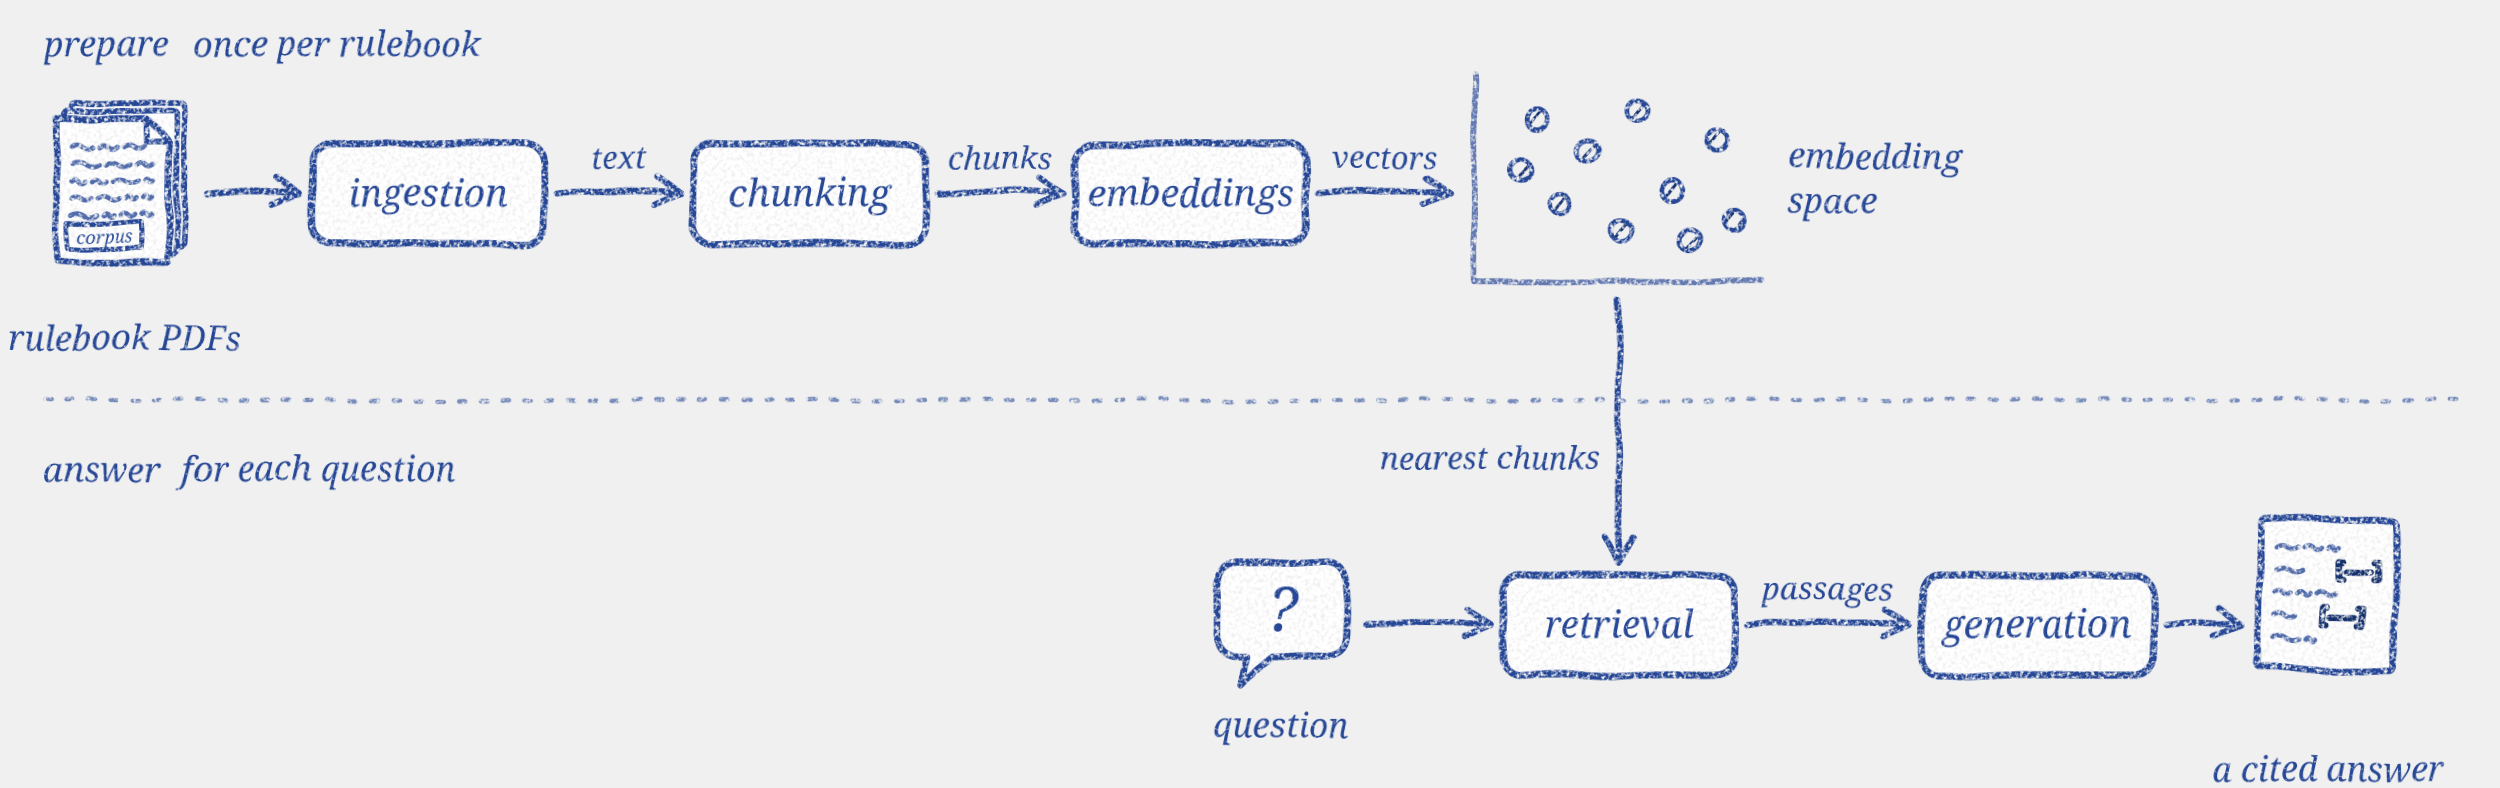
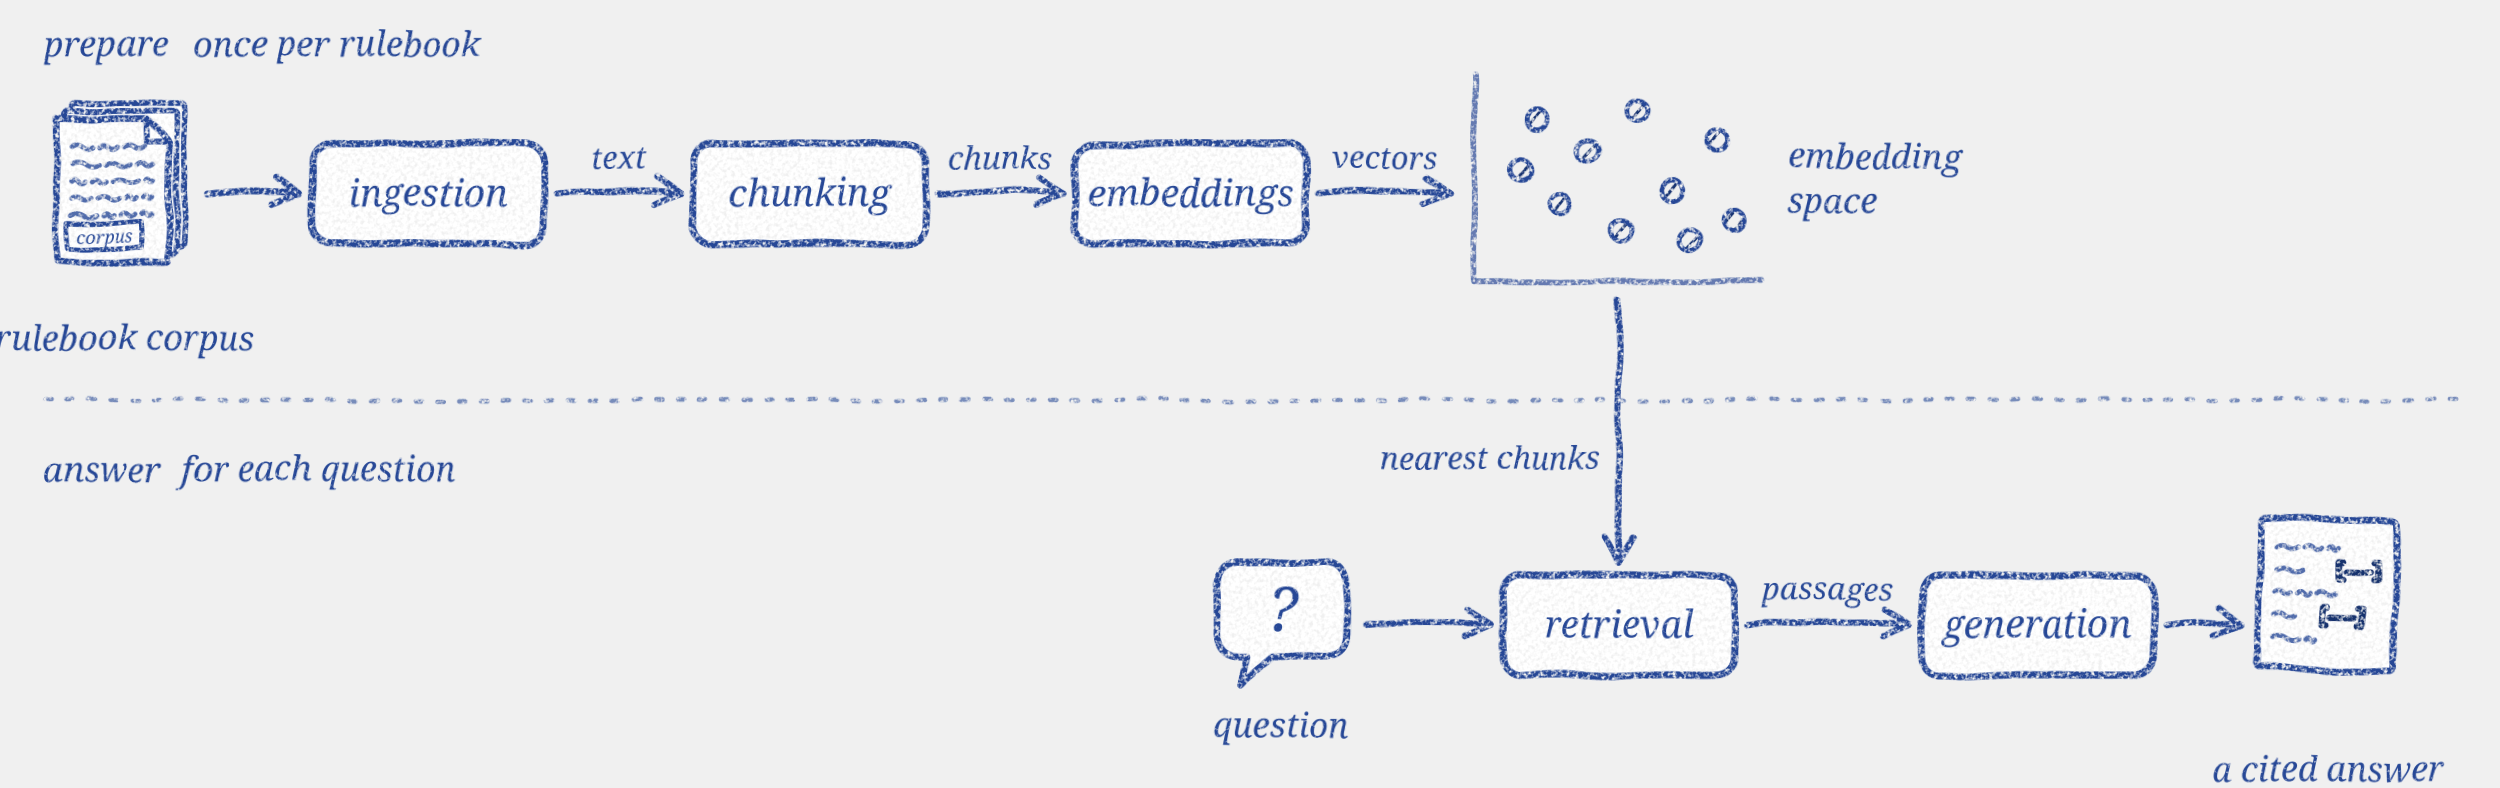
- <svg xmlns="http://www.w3.org/2000/svg" viewBox="0 0 800 252" role="img" aria-label="Flow in two parts. Prepare, once per rulebook: rulebook PDFs through ingestion, chunking and embeddings into embedding space. Answer, for each question: retrieval searches that space, and generation writes a cited answer">
+ <svg xmlns="http://www.w3.org/2000/svg" viewBox="0 0 800 252" role="img" aria-label="Flow in two parts. Prepare, once per rulebook: a rulebook corpus through ingestion, chunking and embeddings into embedding space. Answer, for each question: retrieval searches that space, and generation writes a cited answer">
  <style>.ink path, .ink rect, .ink ellipse, .ink polygon, .ink circle { vector-effect: non-scaling-stroke; } .lines text { display: none; } .words :not(g):not(text) { display: none; }</style>
  <defs>
    <filter id="crayon" x="-5%" y="-5%" width="110%" height="110%">
      <feTurbulence type="fractalNoise" baseFrequency="0.05" numOctaves="2" seed="4" result="wob" />
      <feDisplacementMap in="SourceGraphic" in2="wob" scale="2.2" xChannelSelector="R" yChannelSelector="G" result="moved" />
      <feTurbulence type="fractalNoise" baseFrequency="0.8" numOctaves="2" seed="9" result="grain" />
      <feColorMatrix in="grain" type="matrix" values="0 0 0 0 0  0 0 0 0 0  0 0 0 0 0  -3 0 0 0 2.3" result="tooth" />
      <feComposite in="moved" in2="tooth" operator="in" />
    </filter>
    <filter id="crayon-words" x="-5%" y="-5%" width="110%" height="110%">
      <feTurbulence type="fractalNoise" baseFrequency="0.05" numOctaves="2" seed="4" result="wob" />
      <feDisplacementMap in="SourceGraphic" in2="wob" scale="1.4" xChannelSelector="R" yChannelSelector="G" result="moved" />
      <feTurbulence type="fractalNoise" baseFrequency="0.8" numOctaves="2" seed="9" result="grain" />
      <feColorMatrix in="grain" type="matrix" values="0 0 0 0 0  0 0 0 0 0  0 0 0 0 0  -3 0 0 0 2.8" result="tooth" />
      <feComposite in="moved" in2="tooth" operator="in" />
    </filter>
    <pattern id="h-tight-100" width="4" height="4" patternUnits="userSpaceOnUse" patternTransform="rotate(40) scale(1)">
      <line x1="0" y1="0" x2="0" y2="4" stroke="#18316d" stroke-width="2.0" opacity="1.0" />
    </pattern>
  </defs>
  <g class="ink lines" filter="url(#crayon)" fill="none" stroke="#264796" stroke-linecap="round" stroke-linejoin="round">
    <text x="14" y="18" text-anchor="start" font-family="Georgia, serif" font-style="italic" font-size="11" fill="#264796" stroke="none">prepare</text>
    <text x="62" y="18" text-anchor="start" font-family="Georgia, serif" font-style="italic" font-size="11" fill="#264796" stroke="none">once per rulebook</text>
    <g transform="translate(18 38) scale(0.62)">
      <rect x="8" y="-8" width="58" height="74" rx="2" fill="#fff" stroke-width="1.89" />
      <rect x="4" y="-4" width="58" height="74" rx="2" fill="#fff" stroke-width="1.89" />
      <g transform="rotate(0.0 29.0 37.0)">
        <path d="M0 0 L46 0 L58 12 L58 74 L0 74 Z" fill="#fff" stroke-width="2.17" />
        <path d="M46 0 L46 12 L58 12" stroke-width="1.74" />
        <path d="M8.0 14.0 q 2.8 -2 5.5 0 t 5.5 0 M22.5 14.0 q 2.2 -2 4.5 0 t 4.5 0 M35.0 14.0 q 2.5 -2 5.0 0 t 5.0 0 M8.0 23.0 q 3.5 -2 7.0 0 t 7.0 0 M25.5 23.0 q 3.2 -2 6.5 0 t 6.5 0 M42.0 23.0 q 2.0 -2 4.0 0 t 4.0 0 M8.0 32.0 q 1.8 -2 3.5 0 t 3.5 0 M18.5 32.0 q 1.8 -2 3.5 0 t 3.5 0 M29.0 32.0 q 3.5 -2 7.0 0 t 7.0 0 M46.5 32.0 q 0.9 -2 1.8 0 t 1.8 0 M8.0 41.0 q 2.5 -2 5.0 0 t 5.0 0 M21.5 41.0 q 2.8 -2 5.5 0 t 5.5 0 M36.0 41.0 q 1.5 -2 3.0 0 t 3.0 0 M45.5 41.0 q 1.1 -2 2.2 0 t 2.2 0 M8.0 50.0 q 3.2 -2 6.5 0 t 6.5 0 M24.5 50.0 q 1.2 -2 2.5 0 t 2.5 0 M33.0 50.0 q 2.0 -2 4.0 0 t 4.0 0 M44.5 50.0 q 1.2 -2 2.5 0 t 2.5 0 M8.0 59.0 q 1.5 -2 3.0 0 t 3.0 0 M17.5 59.0 q 2.2 -2 4.5 0 t 4.5 0 M30.0 59.0 q 0.8 -2 1.6 0 t 1.6 0" stroke-width="1.59" opacity="0.8" />
      </g>
      <rect x="6" y="54" width="38" height="13" fill="#fff" stroke-width="1.59" />
      <text x="25" y="64" text-anchor="middle" font-family="Georgia, serif" font-style="italic" font-size="9" fill="#264796" stroke="none">corpus</text>
    </g>
-     <text x="40" y="112" text-anchor="middle" font-family="Georgia, serif" font-style="italic" font-size="11" fill="#264796" stroke="none">rulebook PDFs</text>
+     <text x="40" y="112" text-anchor="middle" font-family="Georgia, serif" font-style="italic" font-size="11" fill="#264796" stroke="none">rulebook corpus</text>
    <path d="M66.0 62.0 Q 81.0 60.0 96.0 62.0" stroke-width="2.03" />
    <path d="M88.7 56.6 L96.0 62.0 L87.5 65.3" stroke-width="2.03" />
    <rect x="100" y="46" width="74" height="32" rx="6" fill="#fff" stroke-width="2.32" />
    <text x="137.0" y="66" text-anchor="middle" font-family="Georgia, serif" font-style="italic" font-size="12" fill="#264796" stroke="none">ingestion</text>
    <rect x="222" y="46" width="74" height="32" rx="6" fill="#fff" stroke-width="2.32" />
    <text x="259.0" y="66" text-anchor="middle" font-family="Georgia, serif" font-style="italic" font-size="12" fill="#264796" stroke="none">chunking</text>
    <rect x="344" y="46" width="74" height="32" rx="6" fill="#fff" stroke-width="2.32" />
    <text x="381.0" y="66" text-anchor="middle" font-family="Georgia, serif" font-style="italic" font-size="12" fill="#264796" stroke="none">embeddings</text>
    <path d="M178.0 62.0 Q 198.0 60.0 218.0 62.0" stroke-width="2.03" />
    <path d="M210.5 56.8 L218.0 62.0 L209.6 65.6" stroke-width="2.03" />
    <text x="198.0" y="54.0" text-anchor="middle" font-family="Georgia, serif" font-style="italic" font-size="10" fill="#264796" stroke="none">text</text>
    <path d="M300.0 62.0 Q 320.0 60.0 340.0 62.0" stroke-width="2.03" />
    <path d="M332.5 56.8 L340.0 62.0 L331.6 65.6" stroke-width="2.03" />
    <text x="320.0" y="54.0" text-anchor="middle" font-family="Georgia, serif" font-style="italic" font-size="10" fill="#264796" stroke="none">chunks</text>
    <path d="M422.0 62.0 Q 443.0 60.0 464.0 62.0" stroke-width="2.03" />
    <path d="M456.5 56.9 L464.0 62.0 L455.6 65.6" stroke-width="2.03" />
    <text x="443.0" y="54.0" text-anchor="middle" font-family="Georgia, serif" font-style="italic" font-size="10" fill="#264796" stroke="none">vectors</text>
    <path d="M472 24 L472 90 L564 90" stroke-width="1.89" opacity="0.7" />
    <circle cx="491.8" cy="38.4" r="3.4" fill="url(#h-tight-100)" stroke-width="1.59" />
    <circle cx="508.0" cy="48.0" r="3.4" fill="url(#h-tight-100)" stroke-width="1.59" />
    <circle cx="524.2" cy="35.2" r="3.4" fill="url(#h-tight-100)" stroke-width="1.59" />
    <circle cx="499.0" cy="65.6" r="3.4" fill="url(#h-tight-100)" stroke-width="1.59" />
    <circle cx="535.0" cy="60.8" r="3.4" fill="url(#h-tight-100)" stroke-width="1.59" />
    <circle cx="549.4" cy="44.8" r="3.4" fill="url(#h-tight-100)" stroke-width="1.59" />
    <circle cx="518.8" cy="73.6" r="3.4" fill="url(#h-tight-100)" stroke-width="1.59" />
    <circle cx="554.8" cy="70.4" r="3.4" fill="url(#h-tight-100)" stroke-width="1.59" />
    <circle cx="486.4" cy="54.4" r="3.4" fill="url(#h-tight-100)" stroke-width="1.59" />
    <circle cx="540.4" cy="76.8" r="3.4" fill="url(#h-tight-100)" stroke-width="1.59" />
    <text x="572" y="54" text-anchor="start" font-family="Georgia, serif" font-style="italic" font-size="11" fill="#264796" stroke="none">embedding</text>
    <text x="572" y="68" text-anchor="start" font-family="Georgia, serif" font-style="italic" font-size="11" fill="#264796" stroke="none">space</text>
    <path d="M14 128 H786" stroke-width="1.45" stroke-dasharray="2 5" opacity="0.6" />
    <text x="14" y="154" text-anchor="start" font-family="Georgia, serif" font-style="italic" font-size="11" fill="#264796" stroke="none">answer</text>
    <text x="58" y="154" text-anchor="start" font-family="Georgia, serif" font-style="italic" font-size="11" fill="#264796" stroke="none">for each question</text>
    <path d="M397.0 180 H423.0 Q431.0 180 431.0 188 V202 Q431.0 210 423.0 210 H407.0 L397.0 219 L399.0 210 H397.0 Q389.0 210 389.0 202 V188 Q389.0 180 397.0 180 Z" fill="#fff" stroke-width="2.17" />
    <text x="410.0" y="202.0" text-anchor="middle" font-family="Georgia, serif" font-style="italic" font-size="20" fill="#264796" stroke="none">?</text>
    <text x="410.0" y="236" text-anchor="middle" font-family="Georgia, serif" font-style="italic" font-size="11" fill="#264796" stroke="none">question</text>
    <path d="M437.0 200.0 Q 457.0 198.0 477.0 200.0" stroke-width="2.03" />
    <path d="M469.5 194.8 L477.0 200.0 L468.6 203.6" stroke-width="2.03" />
    <rect x="481.0" y="184" width="74" height="32" rx="6" fill="#fff" stroke-width="2.32" />
    <text x="518.0" y="204" text-anchor="middle" font-family="Georgia, serif" font-style="italic" font-size="12" fill="#264796" stroke="none">retrieval</text>
    <path d="M518.0 96.0 Q 518.0 138.0 518.0 180.0" stroke-width="2.03" />
    <path d="M522.4 172.0 L518.0 180.0 L513.6 172.0" stroke-width="2.03" />
    <text x="512.0" y="150" text-anchor="end" font-family="Georgia, serif" font-style="italic" font-size="10" fill="#264796" stroke="none">nearest chunks</text>
    <path d="M559.0 200.0 Q 585.0 198.0 611.0 200.0" stroke-width="2.03" />
    <path d="M603.4 195.0 L611.0 200.0 L602.7 203.8" stroke-width="2.03" />
    <text x="585.0" y="192.0" text-anchor="middle" font-family="Georgia, serif" font-style="italic" font-size="10" fill="#264796" stroke="none">passages</text>
    <rect x="615.0" y="184" width="74" height="32" rx="6" fill="#fff" stroke-width="2.32" />
    <text x="652.0" y="204" text-anchor="middle" font-family="Georgia, serif" font-style="italic" font-size="12" fill="#264796" stroke="none">generation</text>
    <path d="M693.0 200.0 Q 705.0 198.0 717.0 200.0" stroke-width="2.03" />
    <path d="M709.8 194.3 L717.0 200.0 L708.4 203.0" stroke-width="2.03" />
    <g transform="translate(723.0 166) scale(0.62)">
      <g transform="rotate(2 35.0 39.0)">
        <rect x="0" y="0" width="70" height="78" rx="2" fill="#fff" stroke-width="2.17" />
        <path d="M8.0 15.0 q 2.8 -2 5.5 0 t 5.5 0 M22.5 15.0 q 2.2 -2 4.5 0 t 4.5 0 M35.0 15.0 q 1.3 -2 2.7 0 t 2.7 0" stroke-width="1.59" opacity="0.8" />
        <path d="M8.0 27.0 q 3.5 -2 7.0 0 t 7.0 0" stroke-width="1.59" opacity="0.8" />
        <path d="M43 22 h-2 v9 h2 M59 22 h2 v9 h-2" stroke="#18316d" stroke-width="2.17" />
        <path d="M45 27 h12" stroke="#18316d" stroke-width="2.03" />
        <path d="M8.0 39.0 q 1.8 -2 3.5 0 t 3.5 0 M18.5 39.0 q 1.8 -2 3.5 0 t 3.5 0 M29.0 39.0 q 2.6 -2 5.1 0 t 5.1 0" stroke-width="1.59" opacity="0.8" />
        <path d="M8.0 51.0 q 2.5 -2 5.0 0 t 5.0 0" stroke-width="1.59" opacity="0.8" />
        <path d="M35 46 h-2 v9 h2 M51 46 h2 v9 h-2" stroke="#18316d" stroke-width="2.17" />
        <path d="M37 51 h12" stroke="#18316d" stroke-width="2.03" />
        <path d="M8.0 63.0 q 3.2 -2 6.5 0 t 6.5 0 M24.5 63.0 q 1.2 -2 2.5 0 t 2.5 0" stroke-width="1.59" opacity="0.8" />
      </g>
    </g>
    <text x="745.0" y="250" text-anchor="middle" font-family="Georgia, serif" font-style="italic" font-size="11" fill="#264796" stroke="none">a cited answer</text>
  </g>
  <g class="ink words" filter="url(#crayon-words)" fill="none" stroke="#264796" stroke-linecap="round" stroke-linejoin="round">
    <text x="14" y="18" text-anchor="start" font-family="Georgia, serif" font-style="italic" font-size="11" fill="#264796" stroke="none">prepare</text>
    <text x="62" y="18" text-anchor="start" font-family="Georgia, serif" font-style="italic" font-size="11" fill="#264796" stroke="none">once per rulebook</text>
    <g transform="translate(18 38) scale(0.62)">
      <rect x="8" y="-8" width="58" height="74" rx="2" fill="#fff" stroke-width="1.89" />
      <rect x="4" y="-4" width="58" height="74" rx="2" fill="#fff" stroke-width="1.89" />
      <g transform="rotate(0.0 29.0 37.0)">
        <path d="M0 0 L46 0 L58 12 L58 74 L0 74 Z" fill="#fff" stroke-width="2.17" />
        <path d="M46 0 L46 12 L58 12" stroke-width="1.74" />
        <path d="M8.0 14.0 q 2.8 -2 5.5 0 t 5.5 0 M22.5 14.0 q 2.2 -2 4.5 0 t 4.5 0 M35.0 14.0 q 2.5 -2 5.0 0 t 5.0 0 M8.0 23.0 q 3.5 -2 7.0 0 t 7.0 0 M25.5 23.0 q 3.2 -2 6.5 0 t 6.5 0 M42.0 23.0 q 2.0 -2 4.0 0 t 4.0 0 M8.0 32.0 q 1.8 -2 3.5 0 t 3.5 0 M18.5 32.0 q 1.8 -2 3.5 0 t 3.5 0 M29.0 32.0 q 3.5 -2 7.0 0 t 7.0 0 M46.5 32.0 q 0.9 -2 1.8 0 t 1.8 0 M8.0 41.0 q 2.5 -2 5.0 0 t 5.0 0 M21.5 41.0 q 2.8 -2 5.5 0 t 5.5 0 M36.0 41.0 q 1.5 -2 3.0 0 t 3.0 0 M45.5 41.0 q 1.1 -2 2.2 0 t 2.2 0 M8.0 50.0 q 3.2 -2 6.5 0 t 6.5 0 M24.5 50.0 q 1.2 -2 2.5 0 t 2.5 0 M33.0 50.0 q 2.0 -2 4.0 0 t 4.0 0 M44.5 50.0 q 1.2 -2 2.5 0 t 2.5 0 M8.0 59.0 q 1.5 -2 3.0 0 t 3.0 0 M17.5 59.0 q 2.2 -2 4.5 0 t 4.5 0 M30.0 59.0 q 0.8 -2 1.6 0 t 1.6 0" stroke-width="1.59" opacity="0.8" />
      </g>
      <rect x="6" y="54" width="38" height="13" fill="#fff" stroke-width="1.59" />
      <text x="25" y="64" text-anchor="middle" font-family="Georgia, serif" font-style="italic" font-size="9" fill="#264796" stroke="none">corpus</text>
    </g>
-     <text x="40" y="112" text-anchor="middle" font-family="Georgia, serif" font-style="italic" font-size="11" fill="#264796" stroke="none">rulebook PDFs</text>
+     <text x="40" y="112" text-anchor="middle" font-family="Georgia, serif" font-style="italic" font-size="11" fill="#264796" stroke="none">rulebook corpus</text>
    <path d="M66.0 62.0 Q 81.0 60.0 96.0 62.0" stroke-width="2.03" />
    <path d="M88.7 56.6 L96.0 62.0 L87.5 65.3" stroke-width="2.03" />
    <rect x="100" y="46" width="74" height="32" rx="6" fill="#fff" stroke-width="2.32" />
    <text x="137.0" y="66" text-anchor="middle" font-family="Georgia, serif" font-style="italic" font-size="12" fill="#264796" stroke="none">ingestion</text>
    <rect x="222" y="46" width="74" height="32" rx="6" fill="#fff" stroke-width="2.32" />
    <text x="259.0" y="66" text-anchor="middle" font-family="Georgia, serif" font-style="italic" font-size="12" fill="#264796" stroke="none">chunking</text>
    <rect x="344" y="46" width="74" height="32" rx="6" fill="#fff" stroke-width="2.32" />
    <text x="381.0" y="66" text-anchor="middle" font-family="Georgia, serif" font-style="italic" font-size="12" fill="#264796" stroke="none">embeddings</text>
    <path d="M178.0 62.0 Q 198.0 60.0 218.0 62.0" stroke-width="2.03" />
    <path d="M210.5 56.8 L218.0 62.0 L209.6 65.6" stroke-width="2.03" />
    <text x="198.0" y="54.0" text-anchor="middle" font-family="Georgia, serif" font-style="italic" font-size="10" fill="#264796" stroke="none">text</text>
    <path d="M300.0 62.0 Q 320.0 60.0 340.0 62.0" stroke-width="2.03" />
    <path d="M332.5 56.8 L340.0 62.0 L331.6 65.6" stroke-width="2.03" />
    <text x="320.0" y="54.0" text-anchor="middle" font-family="Georgia, serif" font-style="italic" font-size="10" fill="#264796" stroke="none">chunks</text>
    <path d="M422.0 62.0 Q 443.0 60.0 464.0 62.0" stroke-width="2.03" />
    <path d="M456.5 56.9 L464.0 62.0 L455.6 65.6" stroke-width="2.03" />
    <text x="443.0" y="54.0" text-anchor="middle" font-family="Georgia, serif" font-style="italic" font-size="10" fill="#264796" stroke="none">vectors</text>
    <path d="M472 24 L472 90 L564 90" stroke-width="1.89" opacity="0.7" />
    <circle cx="491.8" cy="38.4" r="3.4" fill="url(#h-tight-100)" stroke-width="1.59" />
    <circle cx="508.0" cy="48.0" r="3.4" fill="url(#h-tight-100)" stroke-width="1.59" />
    <circle cx="524.2" cy="35.2" r="3.4" fill="url(#h-tight-100)" stroke-width="1.59" />
    <circle cx="499.0" cy="65.6" r="3.4" fill="url(#h-tight-100)" stroke-width="1.59" />
    <circle cx="535.0" cy="60.8" r="3.4" fill="url(#h-tight-100)" stroke-width="1.59" />
    <circle cx="549.4" cy="44.8" r="3.4" fill="url(#h-tight-100)" stroke-width="1.59" />
    <circle cx="518.8" cy="73.6" r="3.4" fill="url(#h-tight-100)" stroke-width="1.59" />
    <circle cx="554.8" cy="70.4" r="3.4" fill="url(#h-tight-100)" stroke-width="1.59" />
    <circle cx="486.4" cy="54.4" r="3.4" fill="url(#h-tight-100)" stroke-width="1.59" />
    <circle cx="540.4" cy="76.8" r="3.4" fill="url(#h-tight-100)" stroke-width="1.59" />
    <text x="572" y="54" text-anchor="start" font-family="Georgia, serif" font-style="italic" font-size="11" fill="#264796" stroke="none">embedding</text>
    <text x="572" y="68" text-anchor="start" font-family="Georgia, serif" font-style="italic" font-size="11" fill="#264796" stroke="none">space</text>
    <path d="M14 128 H786" stroke-width="1.45" stroke-dasharray="2 5" opacity="0.6" />
    <text x="14" y="154" text-anchor="start" font-family="Georgia, serif" font-style="italic" font-size="11" fill="#264796" stroke="none">answer</text>
    <text x="58" y="154" text-anchor="start" font-family="Georgia, serif" font-style="italic" font-size="11" fill="#264796" stroke="none">for each question</text>
    <path d="M397.0 180 H423.0 Q431.0 180 431.0 188 V202 Q431.0 210 423.0 210 H407.0 L397.0 219 L399.0 210 H397.0 Q389.0 210 389.0 202 V188 Q389.0 180 397.0 180 Z" fill="#fff" stroke-width="2.17" />
    <text x="410.0" y="202.0" text-anchor="middle" font-family="Georgia, serif" font-style="italic" font-size="20" fill="#264796" stroke="none">?</text>
    <text x="410.0" y="236" text-anchor="middle" font-family="Georgia, serif" font-style="italic" font-size="11" fill="#264796" stroke="none">question</text>
    <path d="M437.0 200.0 Q 457.0 198.0 477.0 200.0" stroke-width="2.03" />
    <path d="M469.5 194.8 L477.0 200.0 L468.6 203.6" stroke-width="2.03" />
    <rect x="481.0" y="184" width="74" height="32" rx="6" fill="#fff" stroke-width="2.32" />
    <text x="518.0" y="204" text-anchor="middle" font-family="Georgia, serif" font-style="italic" font-size="12" fill="#264796" stroke="none">retrieval</text>
    <path d="M518.0 96.0 Q 518.0 138.0 518.0 180.0" stroke-width="2.03" />
    <path d="M522.4 172.0 L518.0 180.0 L513.6 172.0" stroke-width="2.03" />
    <text x="512.0" y="150" text-anchor="end" font-family="Georgia, serif" font-style="italic" font-size="10" fill="#264796" stroke="none">nearest chunks</text>
    <path d="M559.0 200.0 Q 585.0 198.0 611.0 200.0" stroke-width="2.03" />
    <path d="M603.4 195.0 L611.0 200.0 L602.7 203.8" stroke-width="2.03" />
    <text x="585.0" y="192.0" text-anchor="middle" font-family="Georgia, serif" font-style="italic" font-size="10" fill="#264796" stroke="none">passages</text>
    <rect x="615.0" y="184" width="74" height="32" rx="6" fill="#fff" stroke-width="2.32" />
    <text x="652.0" y="204" text-anchor="middle" font-family="Georgia, serif" font-style="italic" font-size="12" fill="#264796" stroke="none">generation</text>
    <path d="M693.0 200.0 Q 705.0 198.0 717.0 200.0" stroke-width="2.03" />
    <path d="M709.8 194.3 L717.0 200.0 L708.4 203.0" stroke-width="2.03" />
    <g transform="translate(723.0 166) scale(0.62)">
      <g transform="rotate(2 35.0 39.0)">
        <rect x="0" y="0" width="70" height="78" rx="2" fill="#fff" stroke-width="2.17" />
        <path d="M8.0 15.0 q 2.8 -2 5.5 0 t 5.5 0 M22.5 15.0 q 2.2 -2 4.5 0 t 4.5 0 M35.0 15.0 q 1.3 -2 2.7 0 t 2.7 0" stroke-width="1.59" opacity="0.8" />
        <path d="M8.0 27.0 q 3.5 -2 7.0 0 t 7.0 0" stroke-width="1.59" opacity="0.8" />
        <path d="M43 22 h-2 v9 h2 M59 22 h2 v9 h-2" stroke="#18316d" stroke-width="2.17" />
        <path d="M45 27 h12" stroke="#18316d" stroke-width="2.03" />
        <path d="M8.0 39.0 q 1.8 -2 3.5 0 t 3.5 0 M18.5 39.0 q 1.8 -2 3.5 0 t 3.5 0 M29.0 39.0 q 2.6 -2 5.1 0 t 5.1 0" stroke-width="1.59" opacity="0.8" />
        <path d="M8.0 51.0 q 2.5 -2 5.0 0 t 5.0 0" stroke-width="1.59" opacity="0.8" />
        <path d="M35 46 h-2 v9 h2 M51 46 h2 v9 h-2" stroke="#18316d" stroke-width="2.17" />
        <path d="M37 51 h12" stroke="#18316d" stroke-width="2.03" />
        <path d="M8.0 63.0 q 3.2 -2 6.5 0 t 6.5 0 M24.5 63.0 q 1.2 -2 2.5 0 t 2.5 0" stroke-width="1.59" opacity="0.8" />
      </g>
    </g>
    <text x="745.0" y="250" text-anchor="middle" font-family="Georgia, serif" font-style="italic" font-size="11" fill="#264796" stroke="none">a cited answer</text>
  </g>
</svg>
